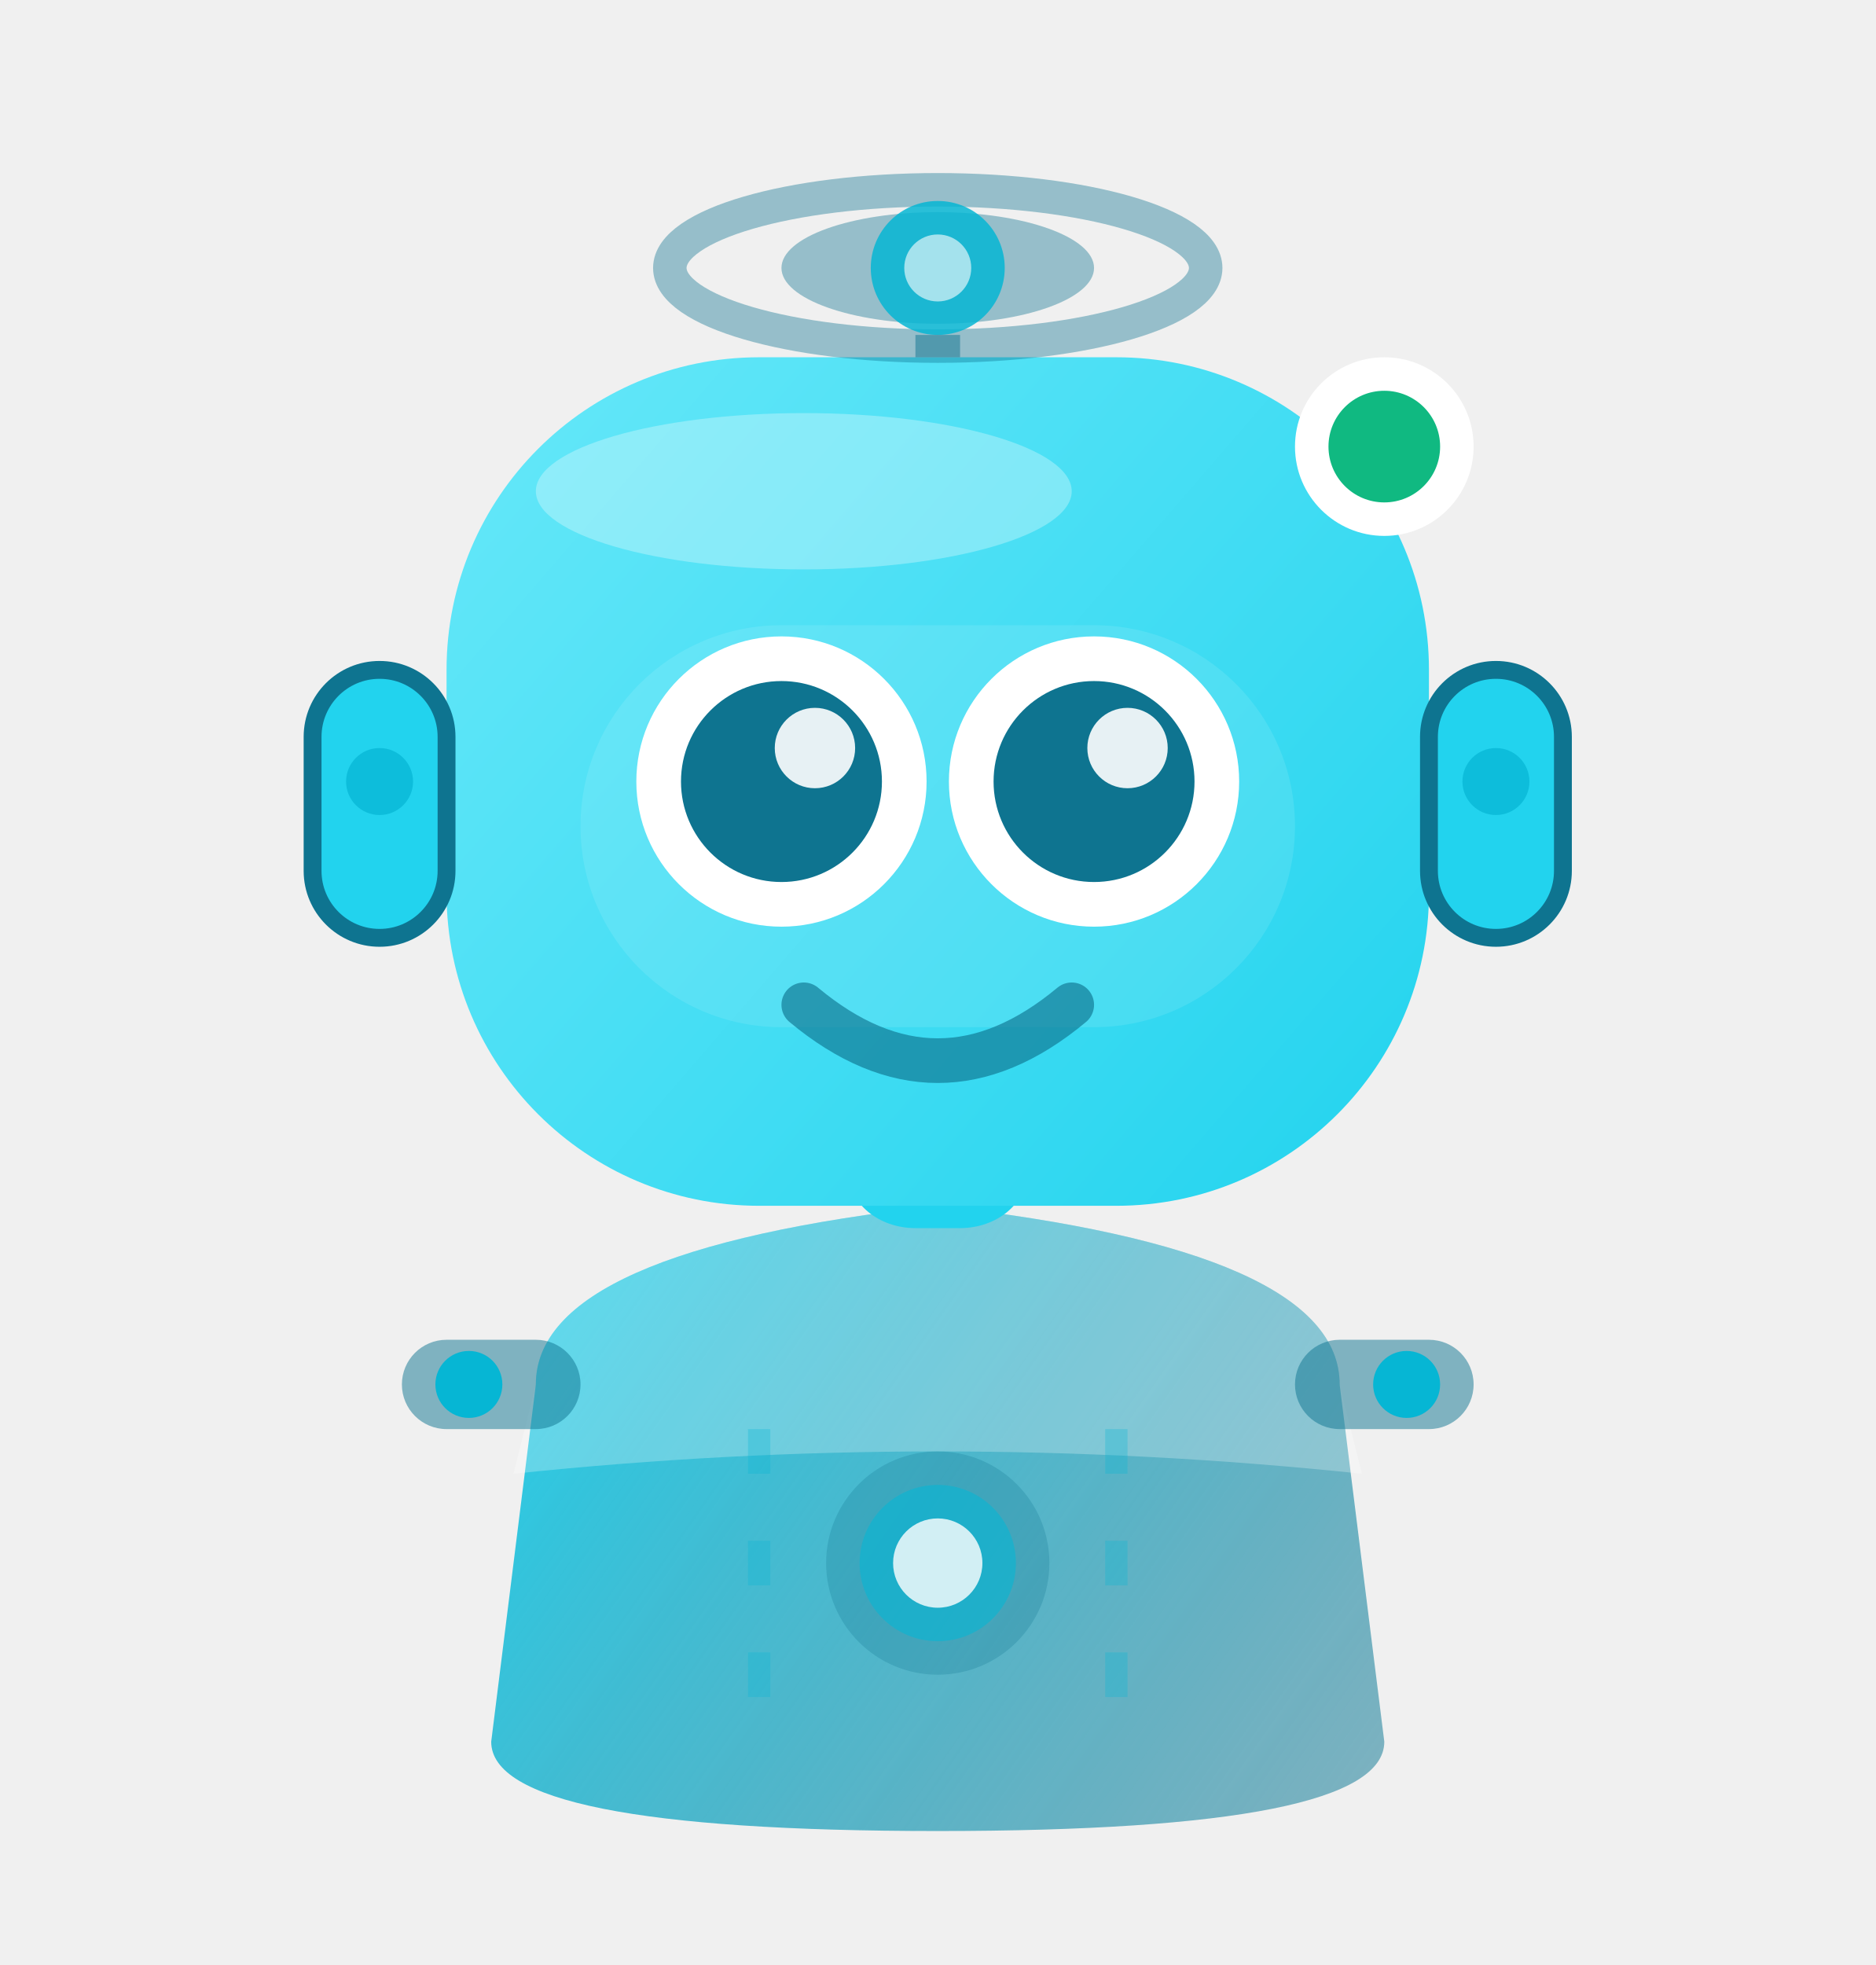
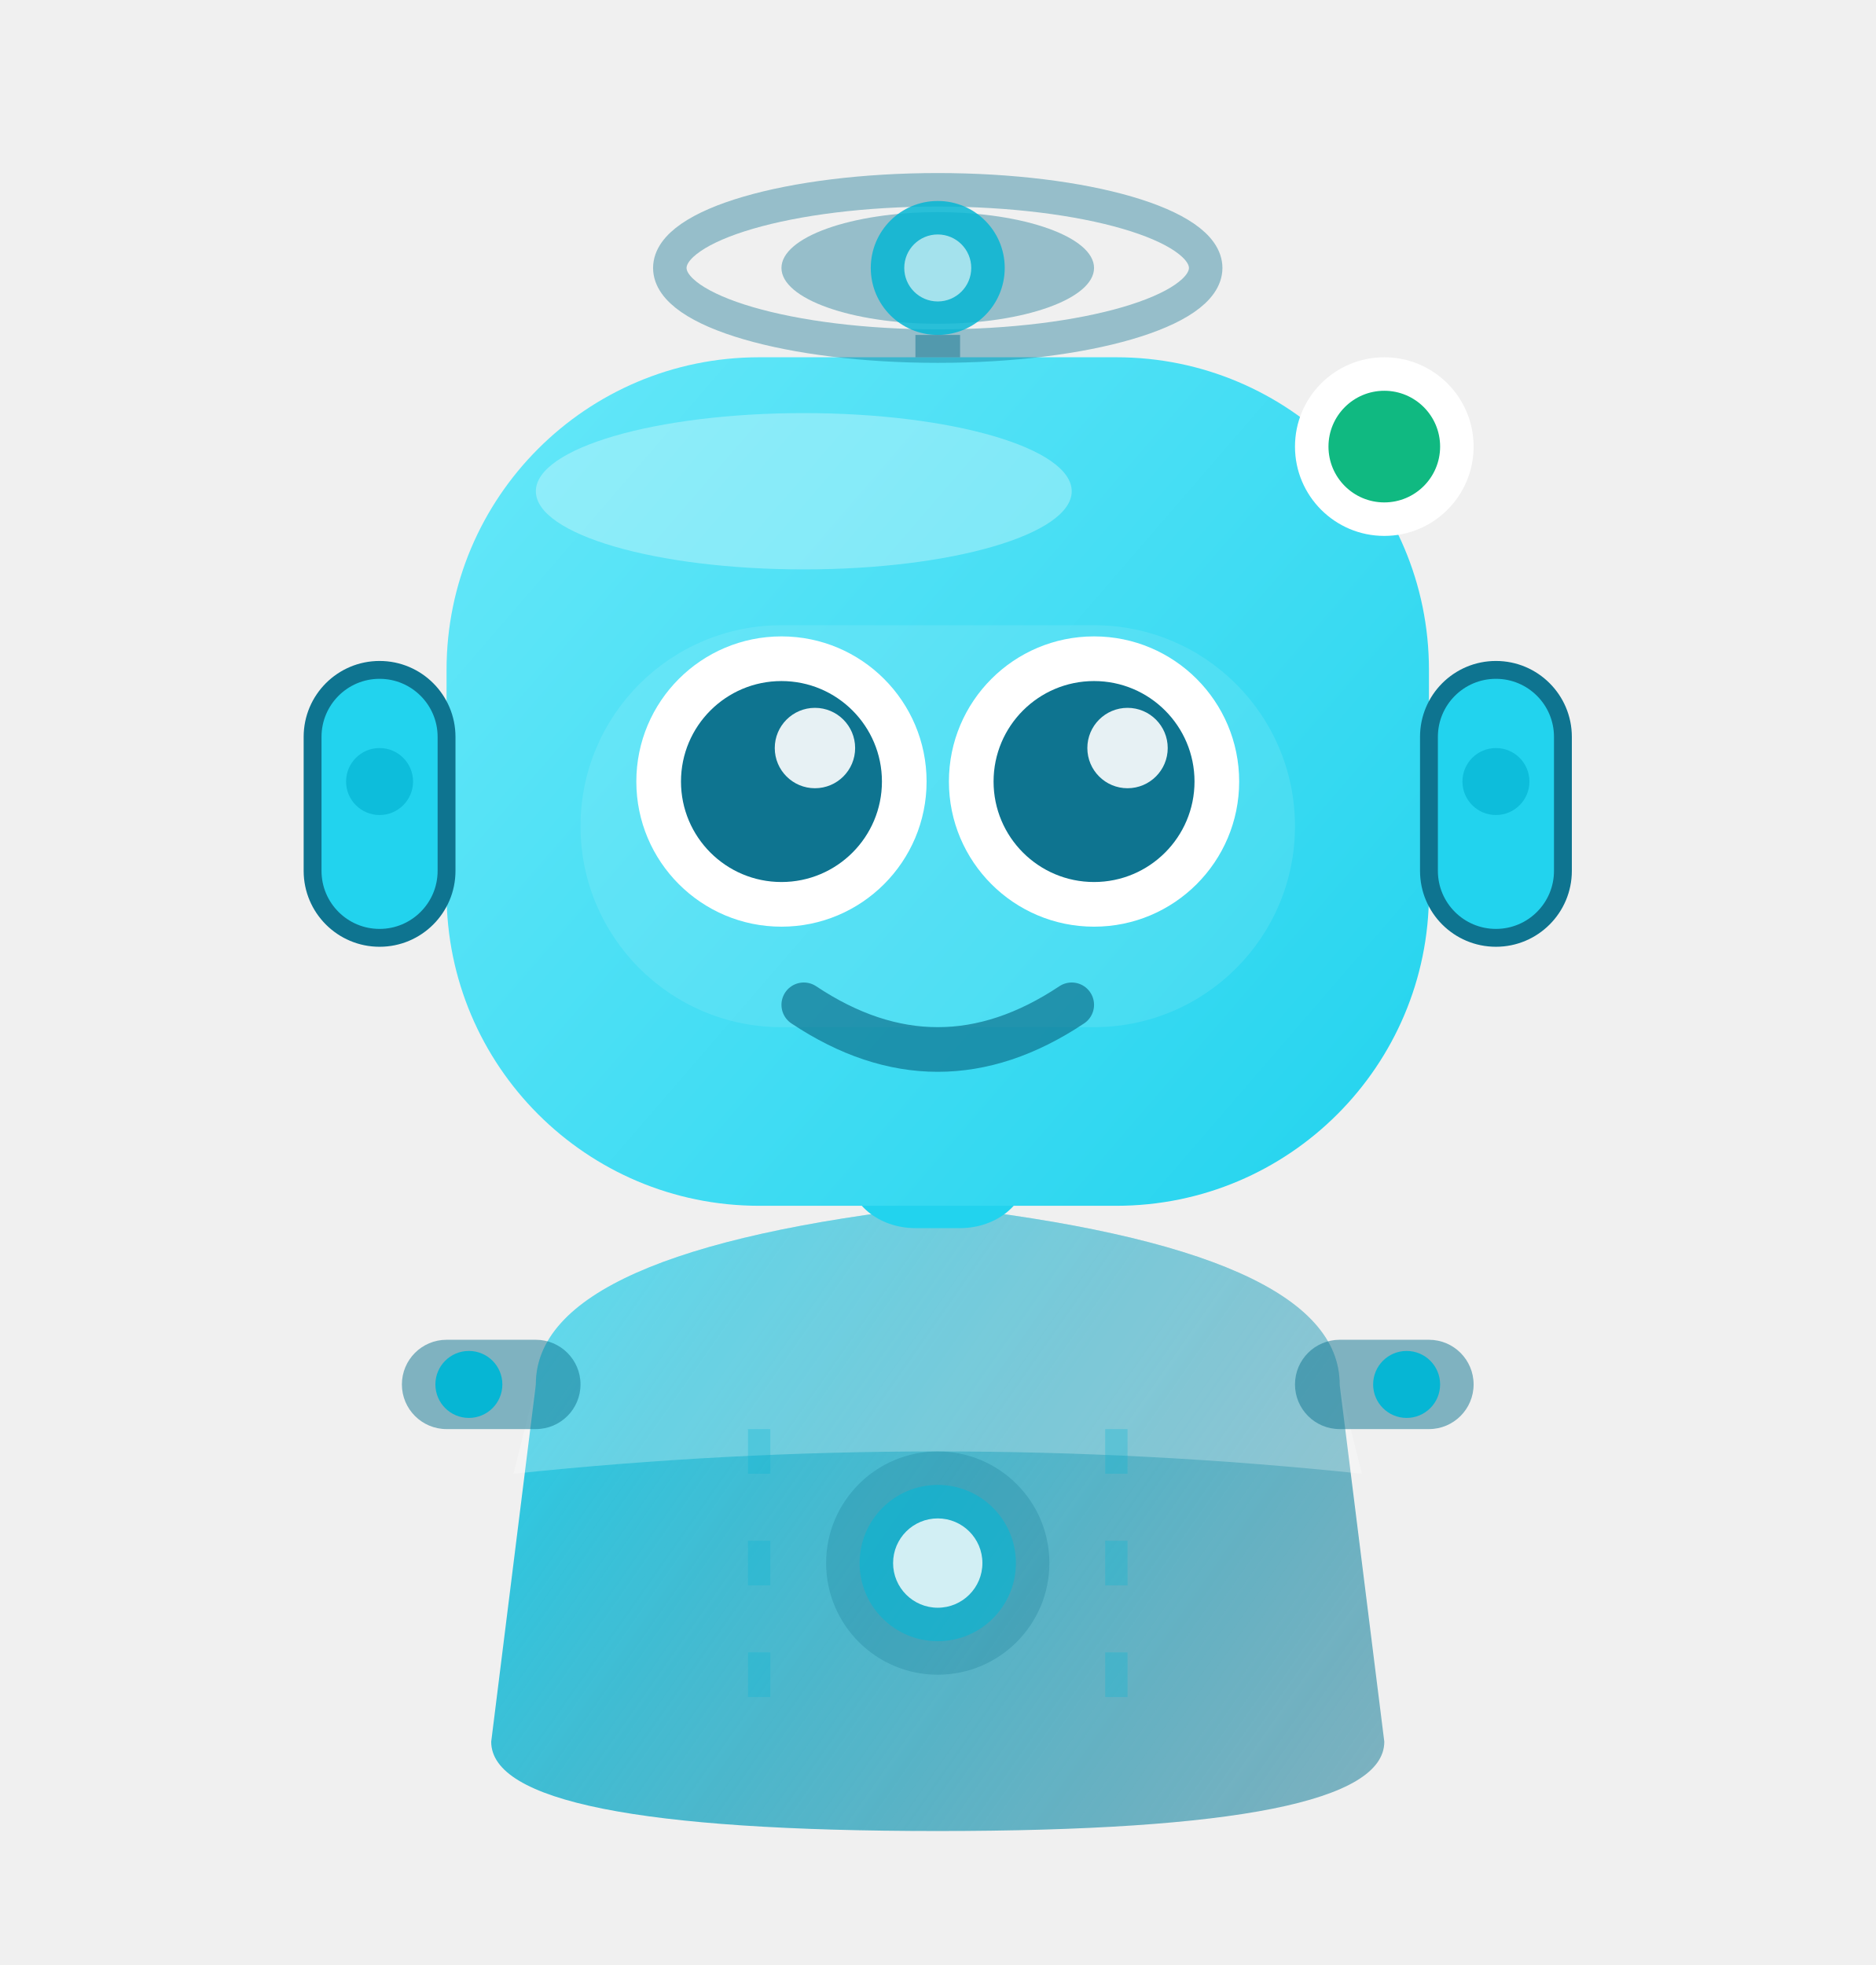
<svg xmlns="http://www.w3.org/2000/svg" viewBox="-2 -8 84 88" fill="none" aria-hidden="true">
  <defs>
    <linearGradient id="nt-hd" x1="18" y1="8" x2="62" y2="46" gradientUnits="userSpaceOnUse">
      <stop stop-color="#67E8F9" />
      <stop offset="1" stop-color="#22D3EE" />
    </linearGradient>
    <linearGradient id="nt-bd" x1="20" y1="46" x2="60" y2="74" gradientUnits="userSpaceOnUse">
      <stop stop-color="#22D3EE" />
      <stop offset="1" stop-color="#0E7490" stop-opacity="0.5" />
    </linearGradient>
    <clipPath id="nt-eye-l">
      <circle cx="33" cy="27" r="6.4" />
    </clipPath>
    <clipPath id="nt-eye-r">
      <circle cx="47" cy="27" r="6.4" />
    </clipPath>
  </defs>
  <g class="nova-breathe">
    <path d="M22 54 Q22 48 40 46 Q58 48 58 54 L60 70 Q60 74 40 74 Q20 74 20 70 Z" fill="url(#nt-bd)" />
    <path d="M22 54 Q22 48 40 46 Q58 48 58 54 L59 58 Q40 56 21 58 Z" fill="white" opacity="0.25" />
    <rect x="16" y="52" width="8" height="4" rx="2" fill="#0E7490" opacity="0.5" />
    <rect x="56" y="52" width="8" height="4" rx="2" fill="#0E7490" opacity="0.5" />
    <circle cx="19" cy="54" r="1.5" fill="#06B6D4" />
    <circle cx="61" cy="54" r="1.5" fill="#06B6D4" />
    <circle cx="40" cy="62" r="5" fill="#0E7490" opacity="0.25" />
    <circle cx="40" cy="62" r="3.5" fill="#06B6D4" opacity="0.6" />
    <circle cx="40" cy="62" r="2" fill="white" opacity="0.8" />
    <rect x="36" y="42" width="8" height="5" rx="3" fill="#22D3EE" />
    <rect x="18" y="8" width="44" height="38" rx="14" fill="url(#nt-hd)" />
    <ellipse cx="34" cy="14" rx="12" ry="3.5" fill="white" opacity="0.3" />
    <ellipse cx="40" cy="4" rx="12" ry="3.5" fill="none" stroke="#0E7490" stroke-width="1.5" opacity="0.4" />
    <ellipse cx="40" cy="4" rx="7" ry="2.5" fill="#0E7490" opacity="0.4" />
    <circle cx="40" cy="4" r="3" fill="#06B6D4" opacity="0.85" />
    <circle cx="40" cy="4" r="1.5" fill="white" opacity="0.6" />
    <line x1="40" y1="7" x2="40" y2="8" stroke="#0E7490" stroke-width="2" opacity="0.5" />
    <line x1="32" y1="56" x2="32" y2="68" stroke="#06B6D4" stroke-width="1" opacity="0.3" stroke-dasharray="2 3" />
    <line x1="48" y1="56" x2="48" y2="68" stroke="#06B6D4" stroke-width="1" opacity="0.3" stroke-dasharray="2 3" />
    <rect x="24" y="20" width="32" height="18" rx="9" fill="white" opacity="0.1" />
    <circle cx="33" cy="27" r="6.5" fill="white" />
    <circle cx="47" cy="27" r="6.5" fill="white" />
    <g clip-path="url(#nt-eye-l)">
      <g class="nova-pupils">
        <circle cx="33" cy="27" r="4.5" fill="#0E7490" />
        <circle cx="34.5" cy="25.5" r="1.8" fill="white" opacity="0.9" />
      </g>
    </g>
    <g clip-path="url(#nt-eye-r)">
      <g class="nova-pupils">
        <circle cx="47" cy="27" r="4.5" fill="#0E7490" />
        <circle cx="48.5" cy="25.5" r="1.8" fill="white" opacity="0.9" />
      </g>
    </g>
    <g class="nova-lids" opacity="0">
      <rect x="26.2" y="20.4" width="13.6" height="13.2" rx="6" fill="#22D3EE" />
      <rect x="40.2" y="20.4" width="13.6" height="13.2" rx="6" fill="#22D3EE" />
    </g>
-     <path d="M34 37 Q40 42 46 37" stroke="#0E7490" stroke-width="2" stroke-linecap="round" fill="none" opacity="0.65" />
+     <path class="nova-mouth-line" d="M34 37 Q40 41 46 37" stroke="#0E7490" stroke-width="2" stroke-linecap="round" fill="none" opacity="0.7" />
+     <ellipse class="nova-yawn" cx="40" cy="39.5" rx="4.2" ry="0.6" fill="#0E7490" opacity="0" />
    <rect x="12" y="22" width="6" height="12" rx="3" fill="#22D3EE" stroke="#0E7490" stroke-width="0.8" />
    <rect x="13.5" y="25.5" width="3" height="3" rx="1.5" fill="#06B6D4" opacity="0.75" />
    <rect x="62" y="22" width="6" height="12" rx="3" fill="#22D3EE" stroke="#0E7490" stroke-width="0.8" />
    <rect x="63.5" y="25.5" width="3" height="3" rx="1.5" fill="#06B6D4" opacity="0.75" />
    <circle cx="60" cy="12" r="4" fill="white" />
    <circle cx="60" cy="12" r="2.5" fill="#10b981" />
  </g>
</svg>
